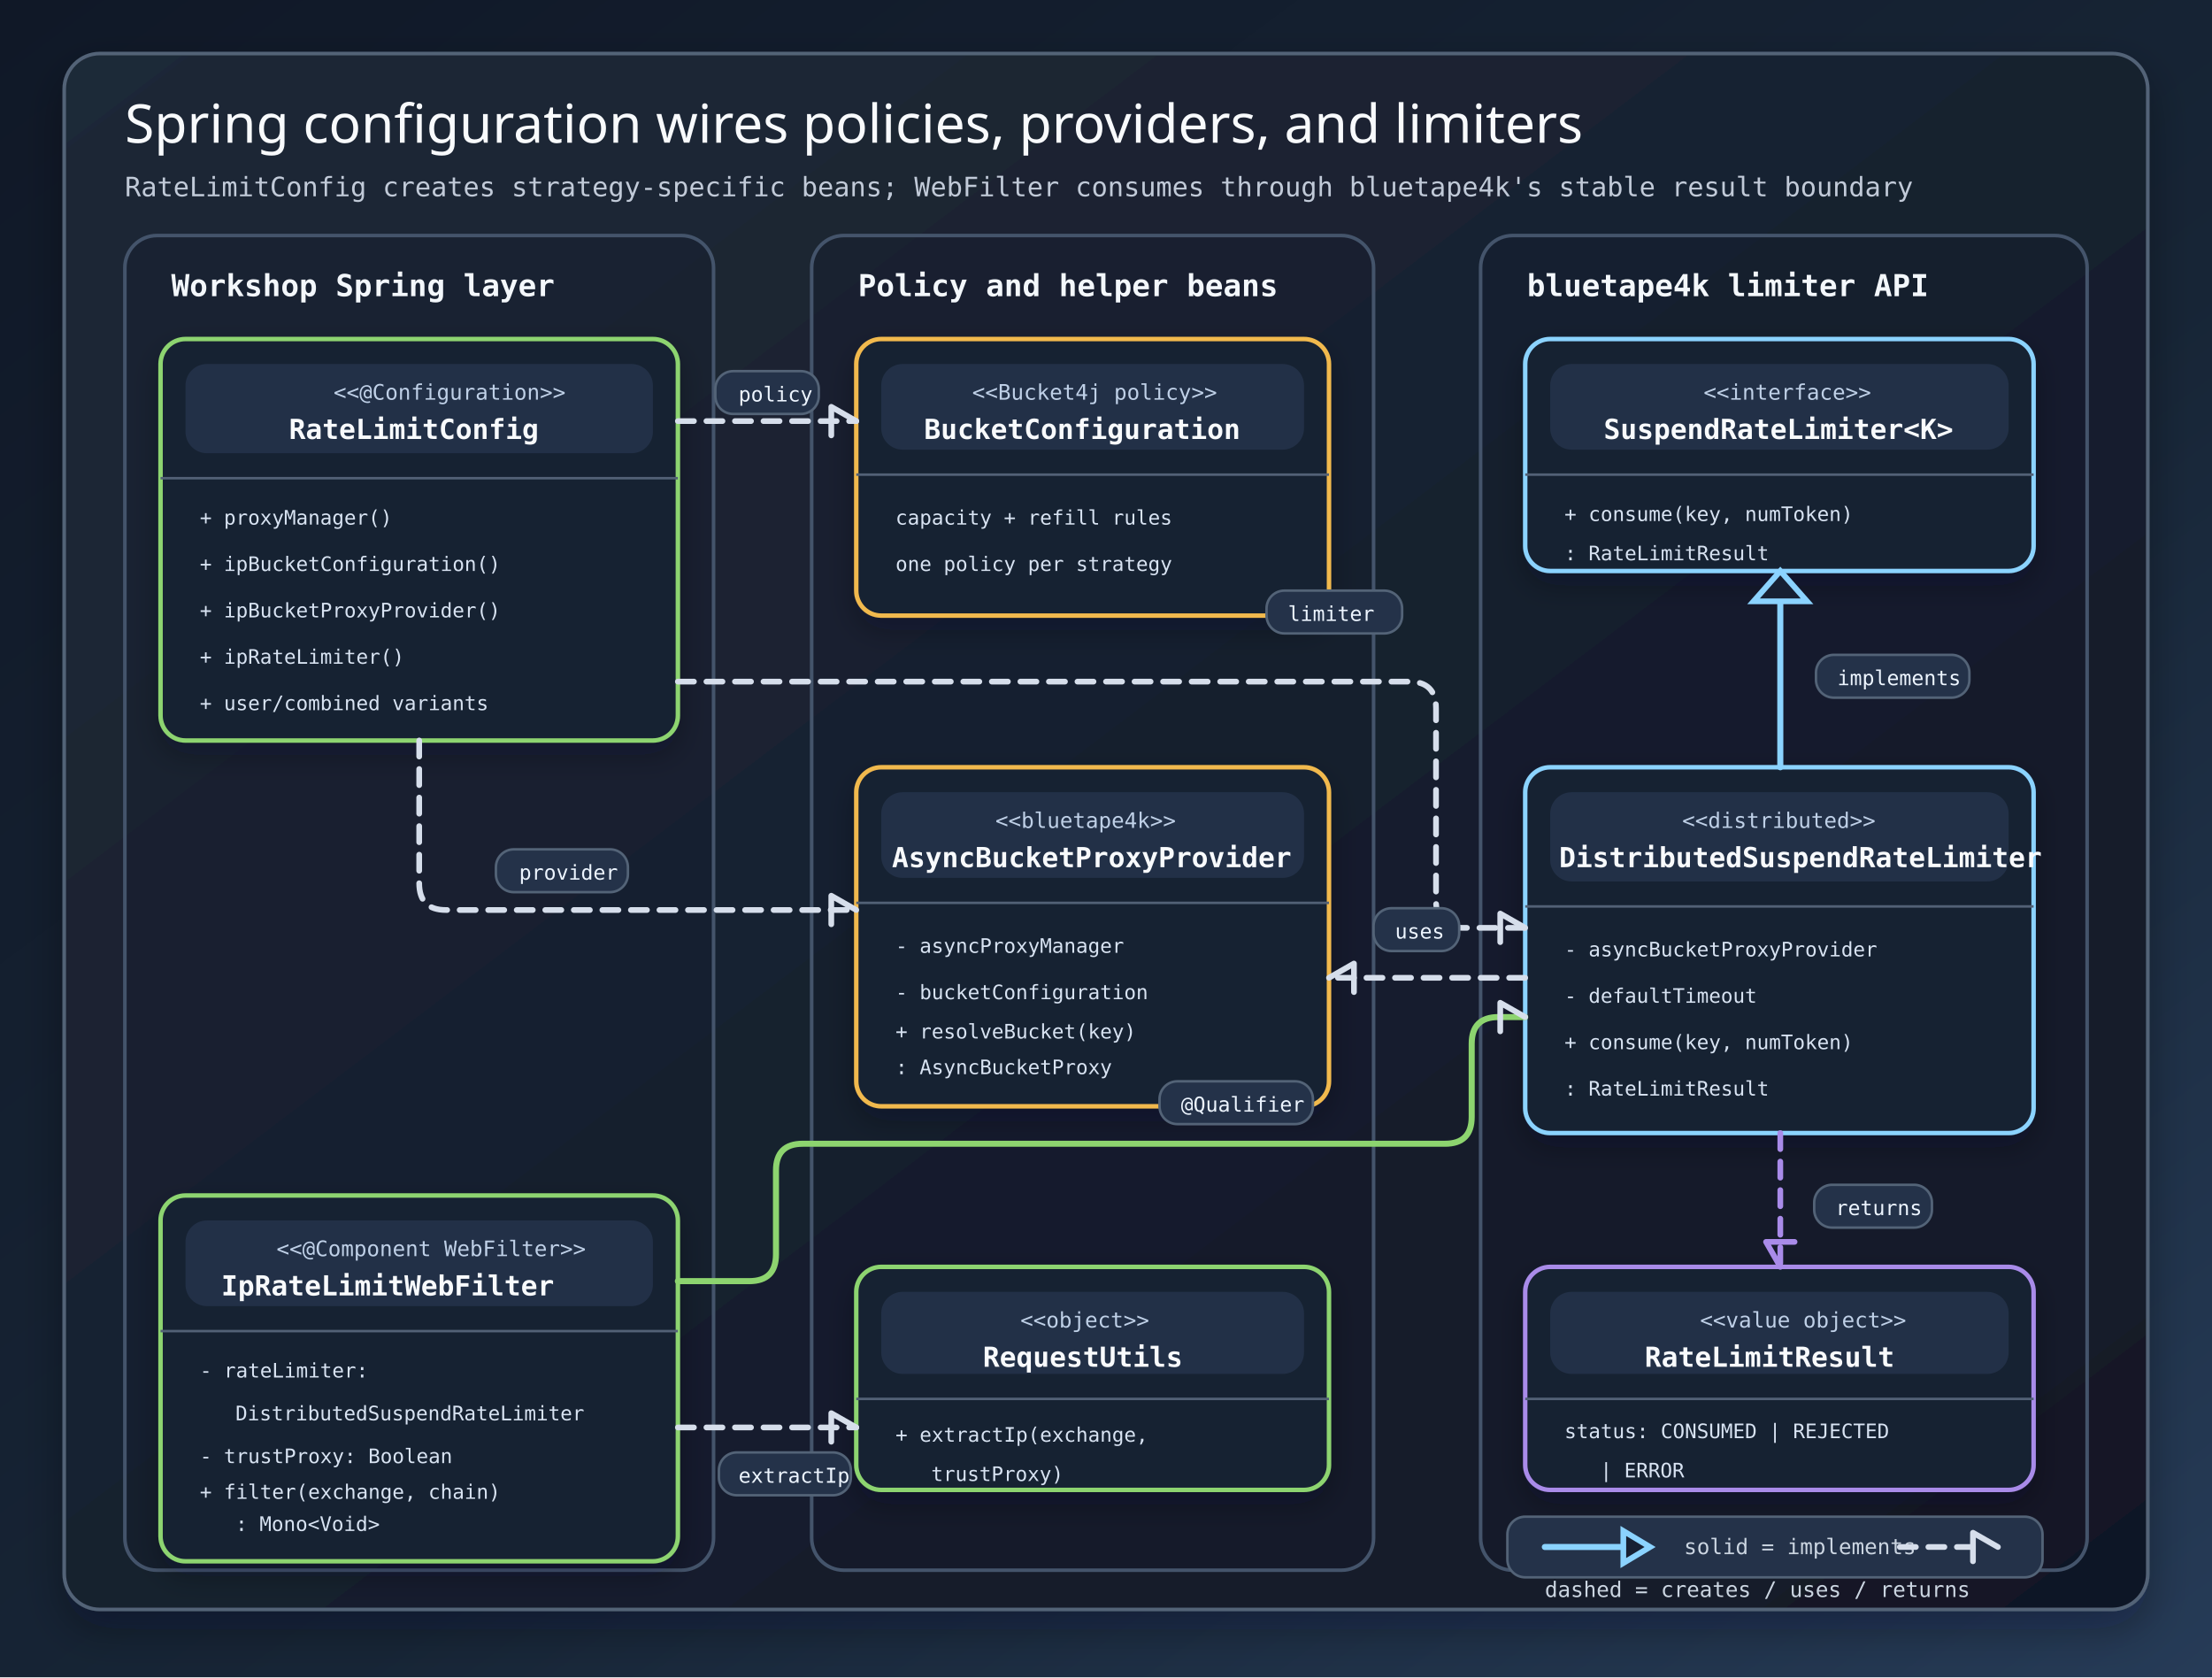
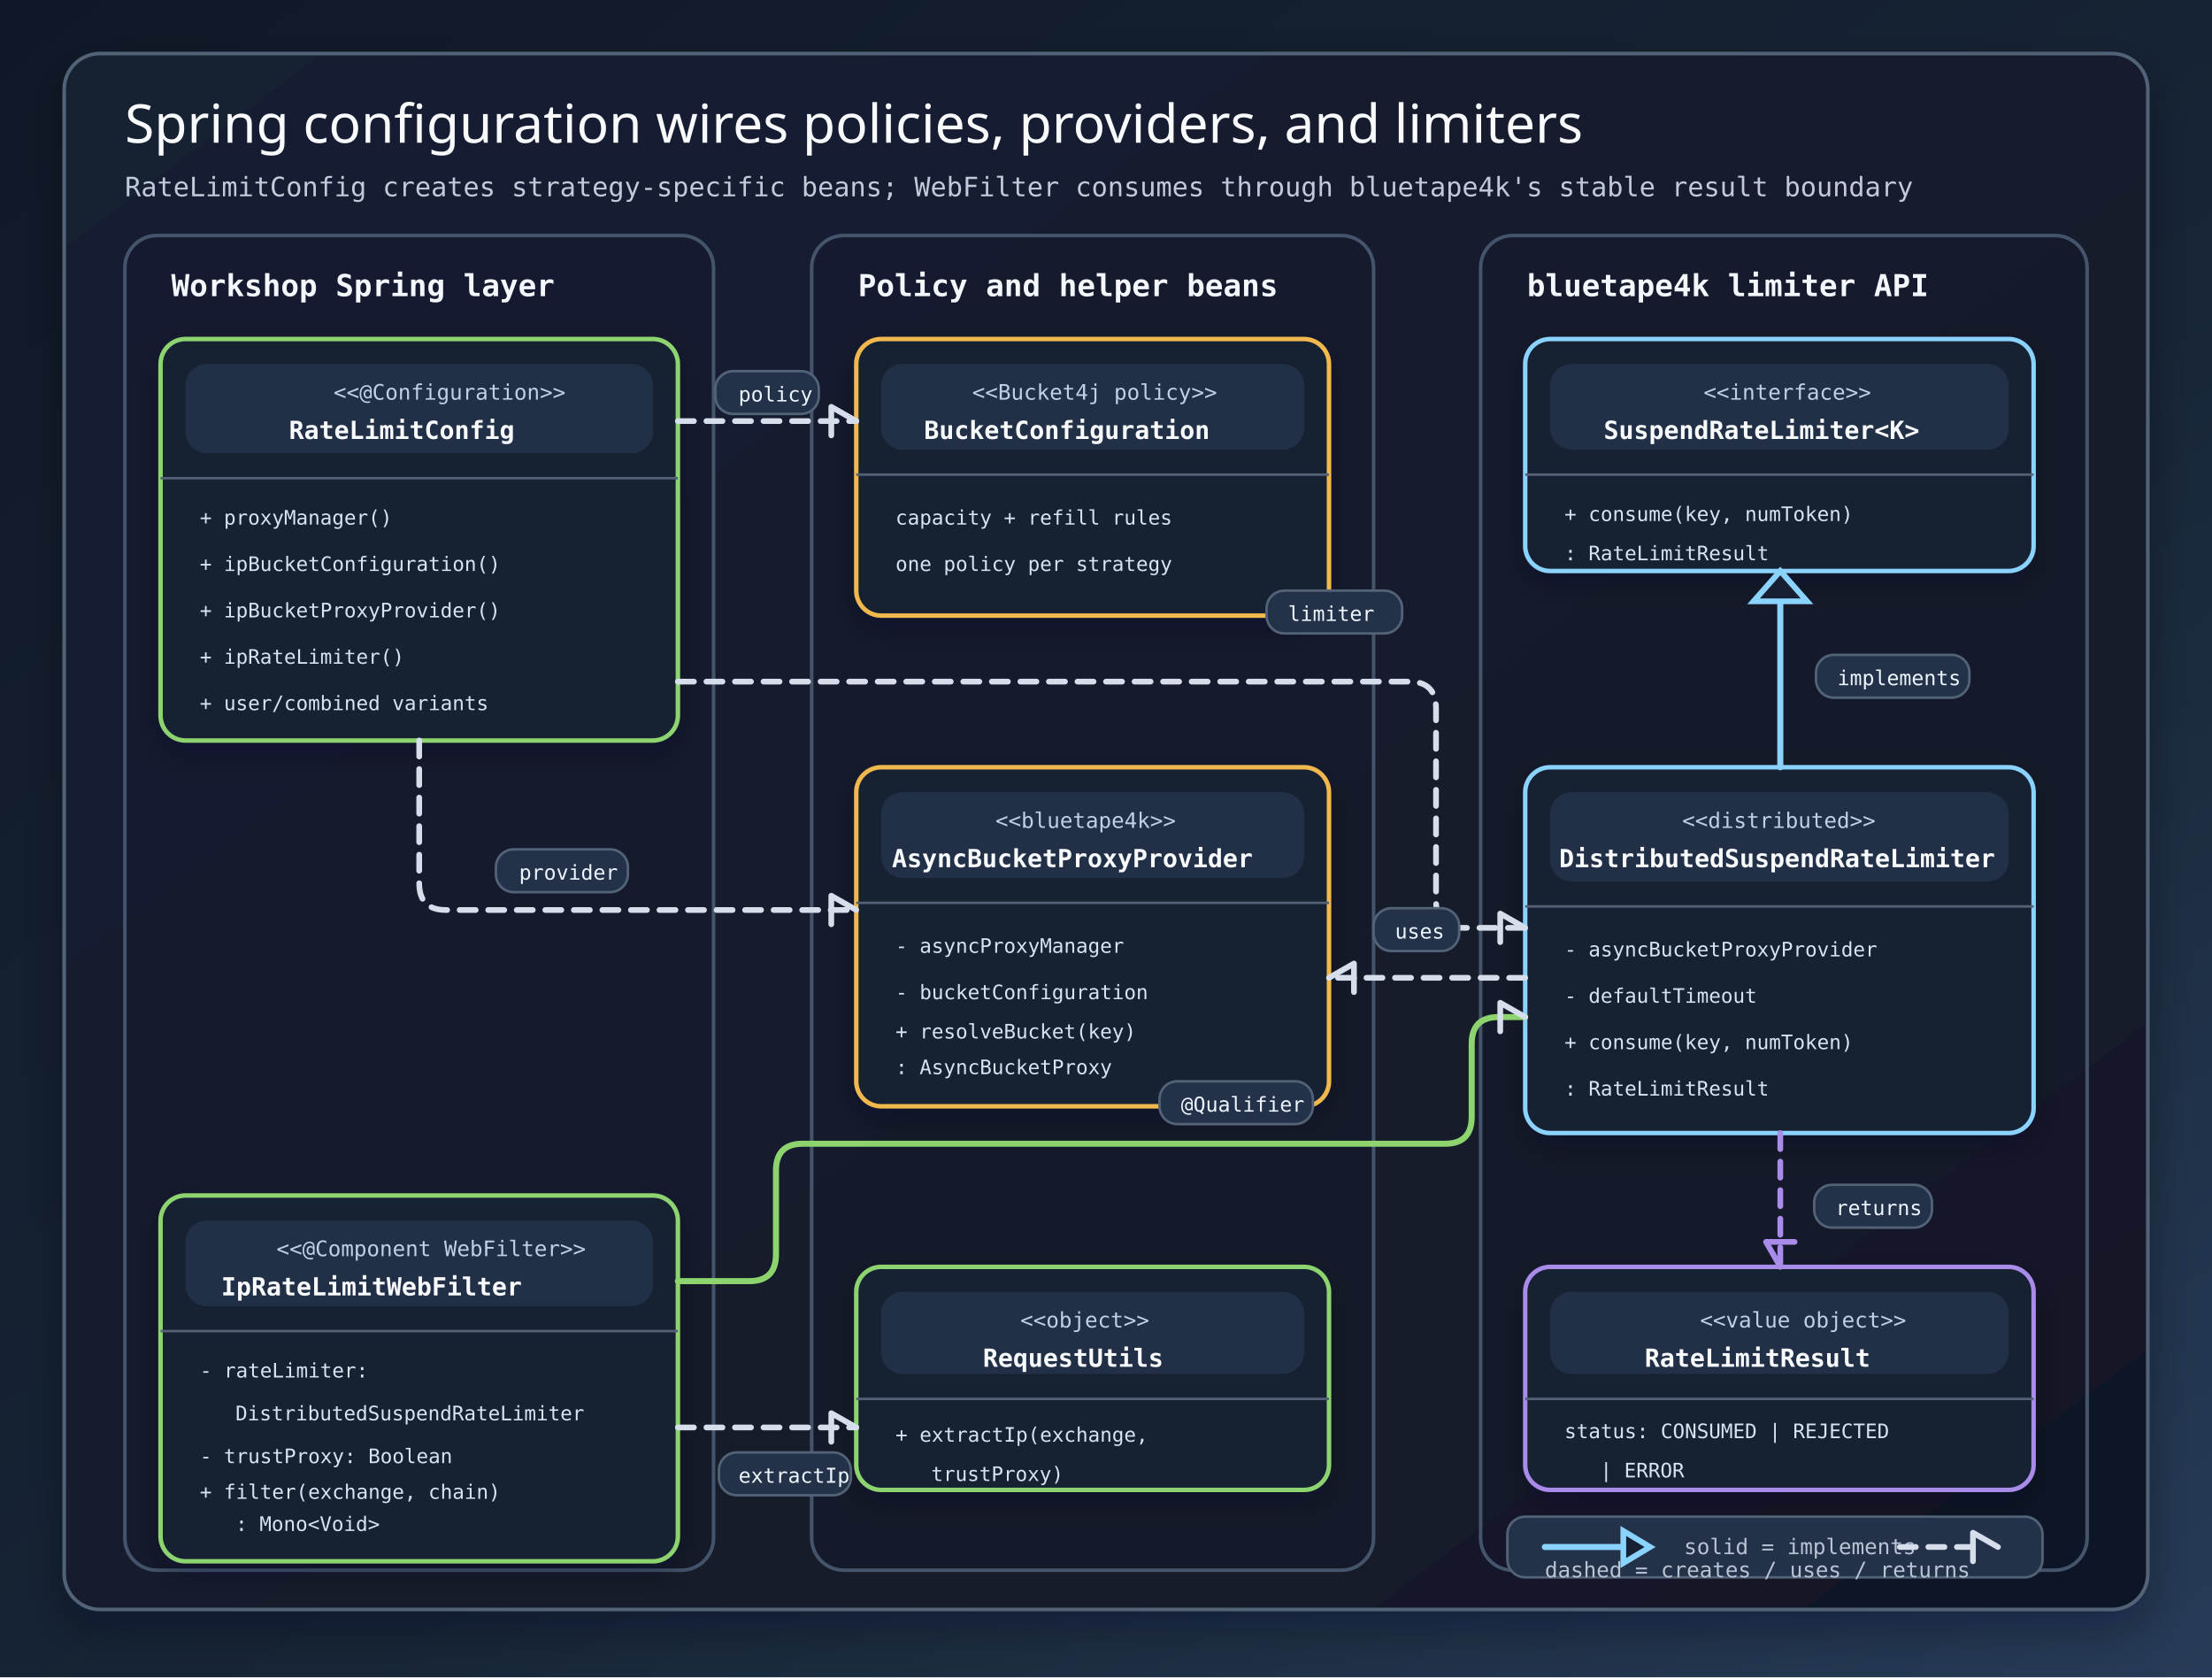
<svg xmlns="http://www.w3.org/2000/svg" width="1240" height="940" viewBox="0 0 1240 940" role="img" aria-labelledby="title desc">
  <defs>
    <linearGradient id="bgGradient" x1="0" y1="0" x2="1" y2="1">
      <stop offset="0%" stop-color="#101827" />
      <stop offset="58%" stop-color="#172536" />
      <stop offset="100%" stop-color="#263b57" />
    </linearGradient>
    <linearGradient id="panelGradient" x1="0" y1="0" x2="1" y2="1">
-       <stop offset="0%" stop-color="#1f2937" />
+       <stop offset="0%" stop-color="#172033" />
      <stop offset="100%" stop-color="#111827" />
    </linearGradient>
    <filter id="panelShadow" x="-8%" y="-12%" width="116%" height="124%">
      <feDropShadow dx="0" dy="10" stdDeviation="12" flood-color="#020617" flood-opacity="0.32" />
    </filter>
    <filter id="cardShadow" x="-10%" y="-18%" width="120%" height="136%">
      <feDropShadow dx="0" dy="7" stdDeviation="8" flood-color="#020617" flood-opacity="0.28" />
    </filter>
    <style>
      .bg { fill: url(#bgGradient); }
      .panel { fill: url(#panelGradient); stroke: #536377; stroke-width: 2; rx: 20; filter: url(#panelShadow); }
      .lane { fill: #0f172a; fill-opacity: 0.2; stroke: #44546b; stroke-width: 2; rx: 18; }
      .class-card { fill: #172033; stroke: #60718a; stroke-width: 2.5; rx: 14; filter: url(#cardShadow); }
      .spring { stroke: #8dd46f; }
      .api { stroke: #8bd3ff; }
      .bucket { stroke: #f1b94e; }
      .result { stroke: #a98be9; }
      .name-band { fill: #223047; rx: 12; }
      .title { font: 30px "Architects Daughter", "Comic Mono", system-ui, sans-serif; fill: #f8fafc; }
      .subtitle { font: 15px "Comic Mono", ui-monospace, monospace; fill: #c1cad8; }
      .lane-title { font: 17px "Comic Mono", ui-monospace, monospace; fill: #f3f7fb; font-weight: 700; }
-       .class-name { font: 15.5px "Comic Mono", ui-monospace, monospace; fill: #f8fafc; font-weight: 700; }
+       .class-name { font: 14px "Comic Mono", ui-monospace, monospace; fill: #f8fafc; font-weight: 700; }
      .stereo { font: 12px "Comic Mono", ui-monospace, monospace; fill: #bfd0e7; }
      .member { font: 11.2px "Comic Mono", ui-monospace, monospace; fill: #d8e3f2; }
      .note { font: 12px "Comic Mono", ui-monospace, monospace; fill: #dbe7f7; }
-       .legend { font: 12px "Comic Mono", ui-monospace, monospace; fill: #cbd5e1; }
+       .legend { font: 12px "Comic Mono", ui-monospace, monospace; fill: #b6c4d6; }
      .dep { fill: none; stroke: #d6deeb; stroke-width: 3.2; stroke-dasharray: 9 7; stroke-linecap: round; stroke-linejoin: round; }
      .assoc { fill: none; stroke: #8dd46f; stroke-width: 3.4; stroke-linecap: round; stroke-linejoin: round; }
      .inherit { fill: none; stroke: #8bd3ff; stroke-width: 3.4; stroke-linecap: round; stroke-linejoin: round; }
      .return { fill: none; stroke: #a98be9; stroke-width: 3.2; stroke-dasharray: 9 7; stroke-linecap: round; stroke-linejoin: round; }
      .head { fill: none; stroke-linecap: round; stroke-linejoin: round; stroke-dasharray: none; style: stroke-dasharray:none!important; }
      .head-dep { stroke: #d6deeb; stroke-width: 3.2; }
      .head-return { stroke: #a98be9; stroke-width: 3.2; }
      .hollow { fill: #172033; stroke: #8bd3ff; stroke-width: 3.2; stroke-dasharray: none; style: stroke-dasharray:none!important; }
      .label-box { fill: #243249; stroke: #536377; stroke-width: 1.4; rx: 10; }
      .label-text { font: 11.5px "Comic Mono", ui-monospace, monospace; fill: #edf5ff; }
    </style>
  </defs>
  <rect class="bg" width="1240" height="940" />
  <rect class="panel" x="36" y="30" width="1168" height="872" />
  <text class="title" x="70" y="80">Spring configuration wires policies, providers, and limiters</text>
  <text class="subtitle" x="70" y="110">RateLimitConfig creates strategy-specific beans; WebFilter consumes through bluetape4k's stable result boundary</text>
  <rect class="lane" x="70" y="132" width="330" height="748" />
  <text class="lane-title" x="96" y="166">Workshop Spring layer</text>
  <rect class="lane" x="455" y="132" width="315" height="748" />
  <text class="lane-title" x="481" y="166">Policy and helper beans</text>
  <rect class="lane" x="830" y="132" width="340" height="748" />
  <text class="lane-title" x="856" y="166">bluetape4k limiter API</text>
  <g id="rate-limit-config" data-node="RateLimitConfig">
    <rect class="class-card spring" x="90" y="190" width="290" height="225" />
    <rect class="name-band" x="104" y="204" width="262" height="50" />
    <text class="stereo" x="187" y="224">&lt;&lt;@Configuration&gt;&gt;</text>
    <text class="class-name" x="162" y="246">RateLimitConfig</text>
    <line x1="90" y1="268" x2="380" y2="268" stroke="#526176" stroke-width="1.4" />
    <text class="member" x="112" y="294">+ proxyManager()</text>
    <text class="member" x="112" y="320">+ ipBucketConfiguration()</text>
    <text class="member" x="112" y="346">+ ipBucketProxyProvider()</text>
    <text class="member" x="112" y="372">+ ipRateLimiter()</text>
    <text class="member" x="112" y="398">+ user/combined variants</text>
  </g>
  <g id="bucket-configuration" data-node="BucketConfiguration">
    <rect class="class-card bucket" x="480" y="190" width="265" height="155" />
    <rect class="name-band" x="494" y="204" width="237" height="48" />
    <text class="stereo" x="545" y="224">&lt;&lt;Bucket4j policy&gt;&gt;</text>
    <text class="class-name" x="518" y="246">BucketConfiguration</text>
    <line x1="480" y1="266" x2="745" y2="266" stroke="#526176" stroke-width="1.4" />
    <text class="member" x="502" y="294">capacity + refill rules</text>
    <text class="member" x="502" y="320">one policy per strategy</text>
  </g>
  <g id="provider" data-node="AsyncBucketProxyProvider">
    <rect class="class-card bucket" x="480" y="430" width="265" height="190" />
    <rect class="name-band" x="494" y="444" width="237" height="48" />
    <text class="stereo" x="558" y="464">&lt;&lt;bluetape4k&gt;&gt;</text>
    <text class="class-name" x="500" y="486">AsyncBucketProxyProvider</text>
    <line x1="480" y1="506" x2="745" y2="506" stroke="#526176" stroke-width="1.4" />
    <text class="member" x="502" y="534">- asyncProxyManager</text>
    <text class="member" x="502" y="560">- bucketConfiguration</text>
    <text class="member" x="502" y="582">+ resolveBucket(key)</text>
    <text class="member" x="502" y="602">  : AsyncBucketProxy</text>
  </g>
  <g id="request-utils" data-node="RequestUtils">
    <rect class="class-card spring" x="480" y="710" width="265" height="125" />
    <rect class="name-band" x="494" y="724" width="237" height="46" />
    <text class="stereo" x="572" y="744">&lt;&lt;object&gt;&gt;</text>
    <text class="class-name" x="551" y="766">RequestUtils</text>
    <line x1="480" y1="784" x2="745" y2="784" stroke="#526176" stroke-width="1.4" />
    <text class="member" x="502" y="808">+ extractIp(exchange,</text>
    <text class="member" x="522" y="830">trustProxy)</text>
  </g>
  <g id="suspend-rate-limiter" data-node="SuspendRateLimiter">
    <rect class="class-card api" x="855" y="190" width="285" height="130" />
    <rect class="name-band" x="869" y="204" width="257" height="48" />
    <text class="stereo" x="955" y="224">&lt;&lt;interface&gt;&gt;</text>
    <text class="class-name" x="899" y="246">SuspendRateLimiter&lt;K&gt;</text>
    <line x1="855" y1="266" x2="1140" y2="266" stroke="#526176" stroke-width="1.4" />
    <text class="member" x="877" y="292">+ consume(key, numToken)</text>
    <text class="member" x="877" y="314">  : RateLimitResult</text>
  </g>
  <g id="distributed-limiter" data-node="DistributedSuspendRateLimiter">
    <rect class="class-card api" x="855" y="430" width="285" height="205" />
    <rect class="name-band" x="869" y="444" width="257" height="50" />
    <text class="stereo" x="943" y="464">&lt;&lt;distributed&gt;&gt;</text>
    <text class="class-name" x="874" y="486">DistributedSuspendRateLimiter</text>
    <line x1="855" y1="508" x2="1140" y2="508" stroke="#526176" stroke-width="1.4" />
    <text class="member" x="877" y="536">- asyncBucketProxyProvider</text>
    <text class="member" x="877" y="562">- defaultTimeout</text>
    <text class="member" x="877" y="588">+ consume(key, numToken)</text>
    <text class="member" x="877" y="614">  : RateLimitResult</text>
  </g>
  <g id="rate-limit-result" data-node="RateLimitResult">
    <rect class="class-card result" x="855" y="710" width="285" height="125" />
    <rect class="name-band" x="869" y="724" width="257" height="46" />
    <text class="stereo" x="953" y="744">&lt;&lt;value object&gt;&gt;</text>
    <text class="class-name" x="922" y="766">RateLimitResult</text>
    <line x1="855" y1="784" x2="1140" y2="784" stroke="#526176" stroke-width="1.4" />
    <text class="member" x="877" y="806">status: CONSUMED | REJECTED</text>
    <text class="member" x="897" y="828">| ERROR</text>
  </g>
  <g id="web-filter" data-node="IpRateLimitWebFilter">
    <rect class="class-card spring" x="90" y="670" width="290" height="205" />
    <rect class="name-band" x="104" y="684" width="262" height="48" />
    <text class="stereo" x="155" y="704">&lt;&lt;@Component WebFilter&gt;&gt;</text>
    <text class="class-name" x="124" y="726">IpRateLimitWebFilter</text>
    <line x1="90" y1="746" x2="380" y2="746" stroke="#526176" stroke-width="1.4" />
    <text class="member" x="112" y="772">- rateLimiter:</text>
    <text class="member" x="132" y="796">DistributedSuspendRateLimiter</text>
    <text class="member" x="112" y="820">- trustProxy: Boolean</text>
    <text class="member" x="112" y="840">+ filter(exchange, chain)</text>
    <text class="member" x="132" y="858">: Mono&lt;Void&gt;</text>
  </g>
  <path id="config-to-policy" class="connector dep" data-edge="creates" d="M 380 236 L 480 236" />
  <polyline class="head head-dep" points="480,236 466,228 466,244" />
  <rect class="label-box" x="401" y="208" width="58" height="24" />
  <text class="label-text" x="414" y="225">policy</text>
  <path id="config-to-provider" class="connector dep" data-edge="creates" d="M 235 415 L 235 495 Q 235 510 250 510 L 480 510" />
  <polyline class="head head-dep" points="480,510 466,502 466,518" />
  <rect class="label-box" x="278" y="476" width="74" height="24" />
  <text class="label-text" x="291" y="493">provider</text>
  <path id="config-to-limiter" class="connector dep" data-edge="creates" d="M 380 382 L 790 382 Q 805 382 805 397 L 805 505 Q 805 520 820 520 L 855 520" />
  <polyline class="head head-dep" points="855,520 841,512 841,528" />
  <rect class="label-box" x="710" y="331" width="76" height="24" />
  <text class="label-text" x="722" y="348">limiter</text>
  <path id="impl-to-interface" class="connector inherit" data-edge="implements" d="M 998 430 L 998 337" />
  <polygon class="hollow" points="998,320 983,337 1013,337" />
  <rect class="label-box" x="1018" y="367" width="86" height="24" />
  <text class="label-text" x="1030" y="384">implements</text>
  <path id="limiter-to-provider" class="connector dep" data-edge="uses" d="M 855 548 L 745 548" />
  <polyline class="head head-dep" points="745,548 759,540 759,556" />
  <rect class="label-box" x="770" y="509" width="48" height="24" />
  <text class="label-text" x="782" y="526">uses</text>
  <path id="limiter-to-result" class="connector return" data-edge="returns" d="M 998 635 L 998 710" />
  <polyline class="head head-return" points="998,710 990,696 1006,696" />
  <rect class="label-box" x="1017" y="664" width="66" height="24" />
  <text class="label-text" x="1029" y="681">returns</text>
  <path id="filter-to-limiter" class="connector assoc" data-edge="injects" d="M 380 718 L 420 718 Q 435 718 435 703 L 435 656 Q 435 641 450 641 L 810 641 Q 825 641 825 626 L 825 585 Q 825 570 840 570 L 855 570" />
  <polyline class="head head-dep" points="855,570 841,562 841,578" />
  <rect class="label-box" x="650" y="606" width="86" height="24" />
  <text class="label-text" x="662" y="623">@Qualifier</text>
  <path id="filter-to-request-utils" class="connector dep" data-edge="uses" d="M 380 800 L 480 800" />
  <polyline class="head head-dep" points="480,800 466,792 466,808" />
  <rect class="label-box" x="403" y="814" width="74" height="24" />
  <text class="label-text" x="414" y="831">extractIp</text>
  <g id="legend">
    <rect class="label-box" x="845" y="850" width="300" height="34" />
    <path class="inherit" d="M 866 867 L 910 867" />
    <polygon class="hollow" points="925,867 910,858 910,876" />
    <text class="legend" x="944" y="871">solid = implements</text>
    <path class="dep" d="M 1065 867 L 1110 867" />
    <polyline class="head head-dep" points="1120,867 1106,859 1106,875" />
-     <text class="legend" x="866" y="895">dashed = creates / uses / returns</text>
+     <text class="legend" x="866" y="884">dashed = creates / uses / returns</text>
  </g>
</svg>
